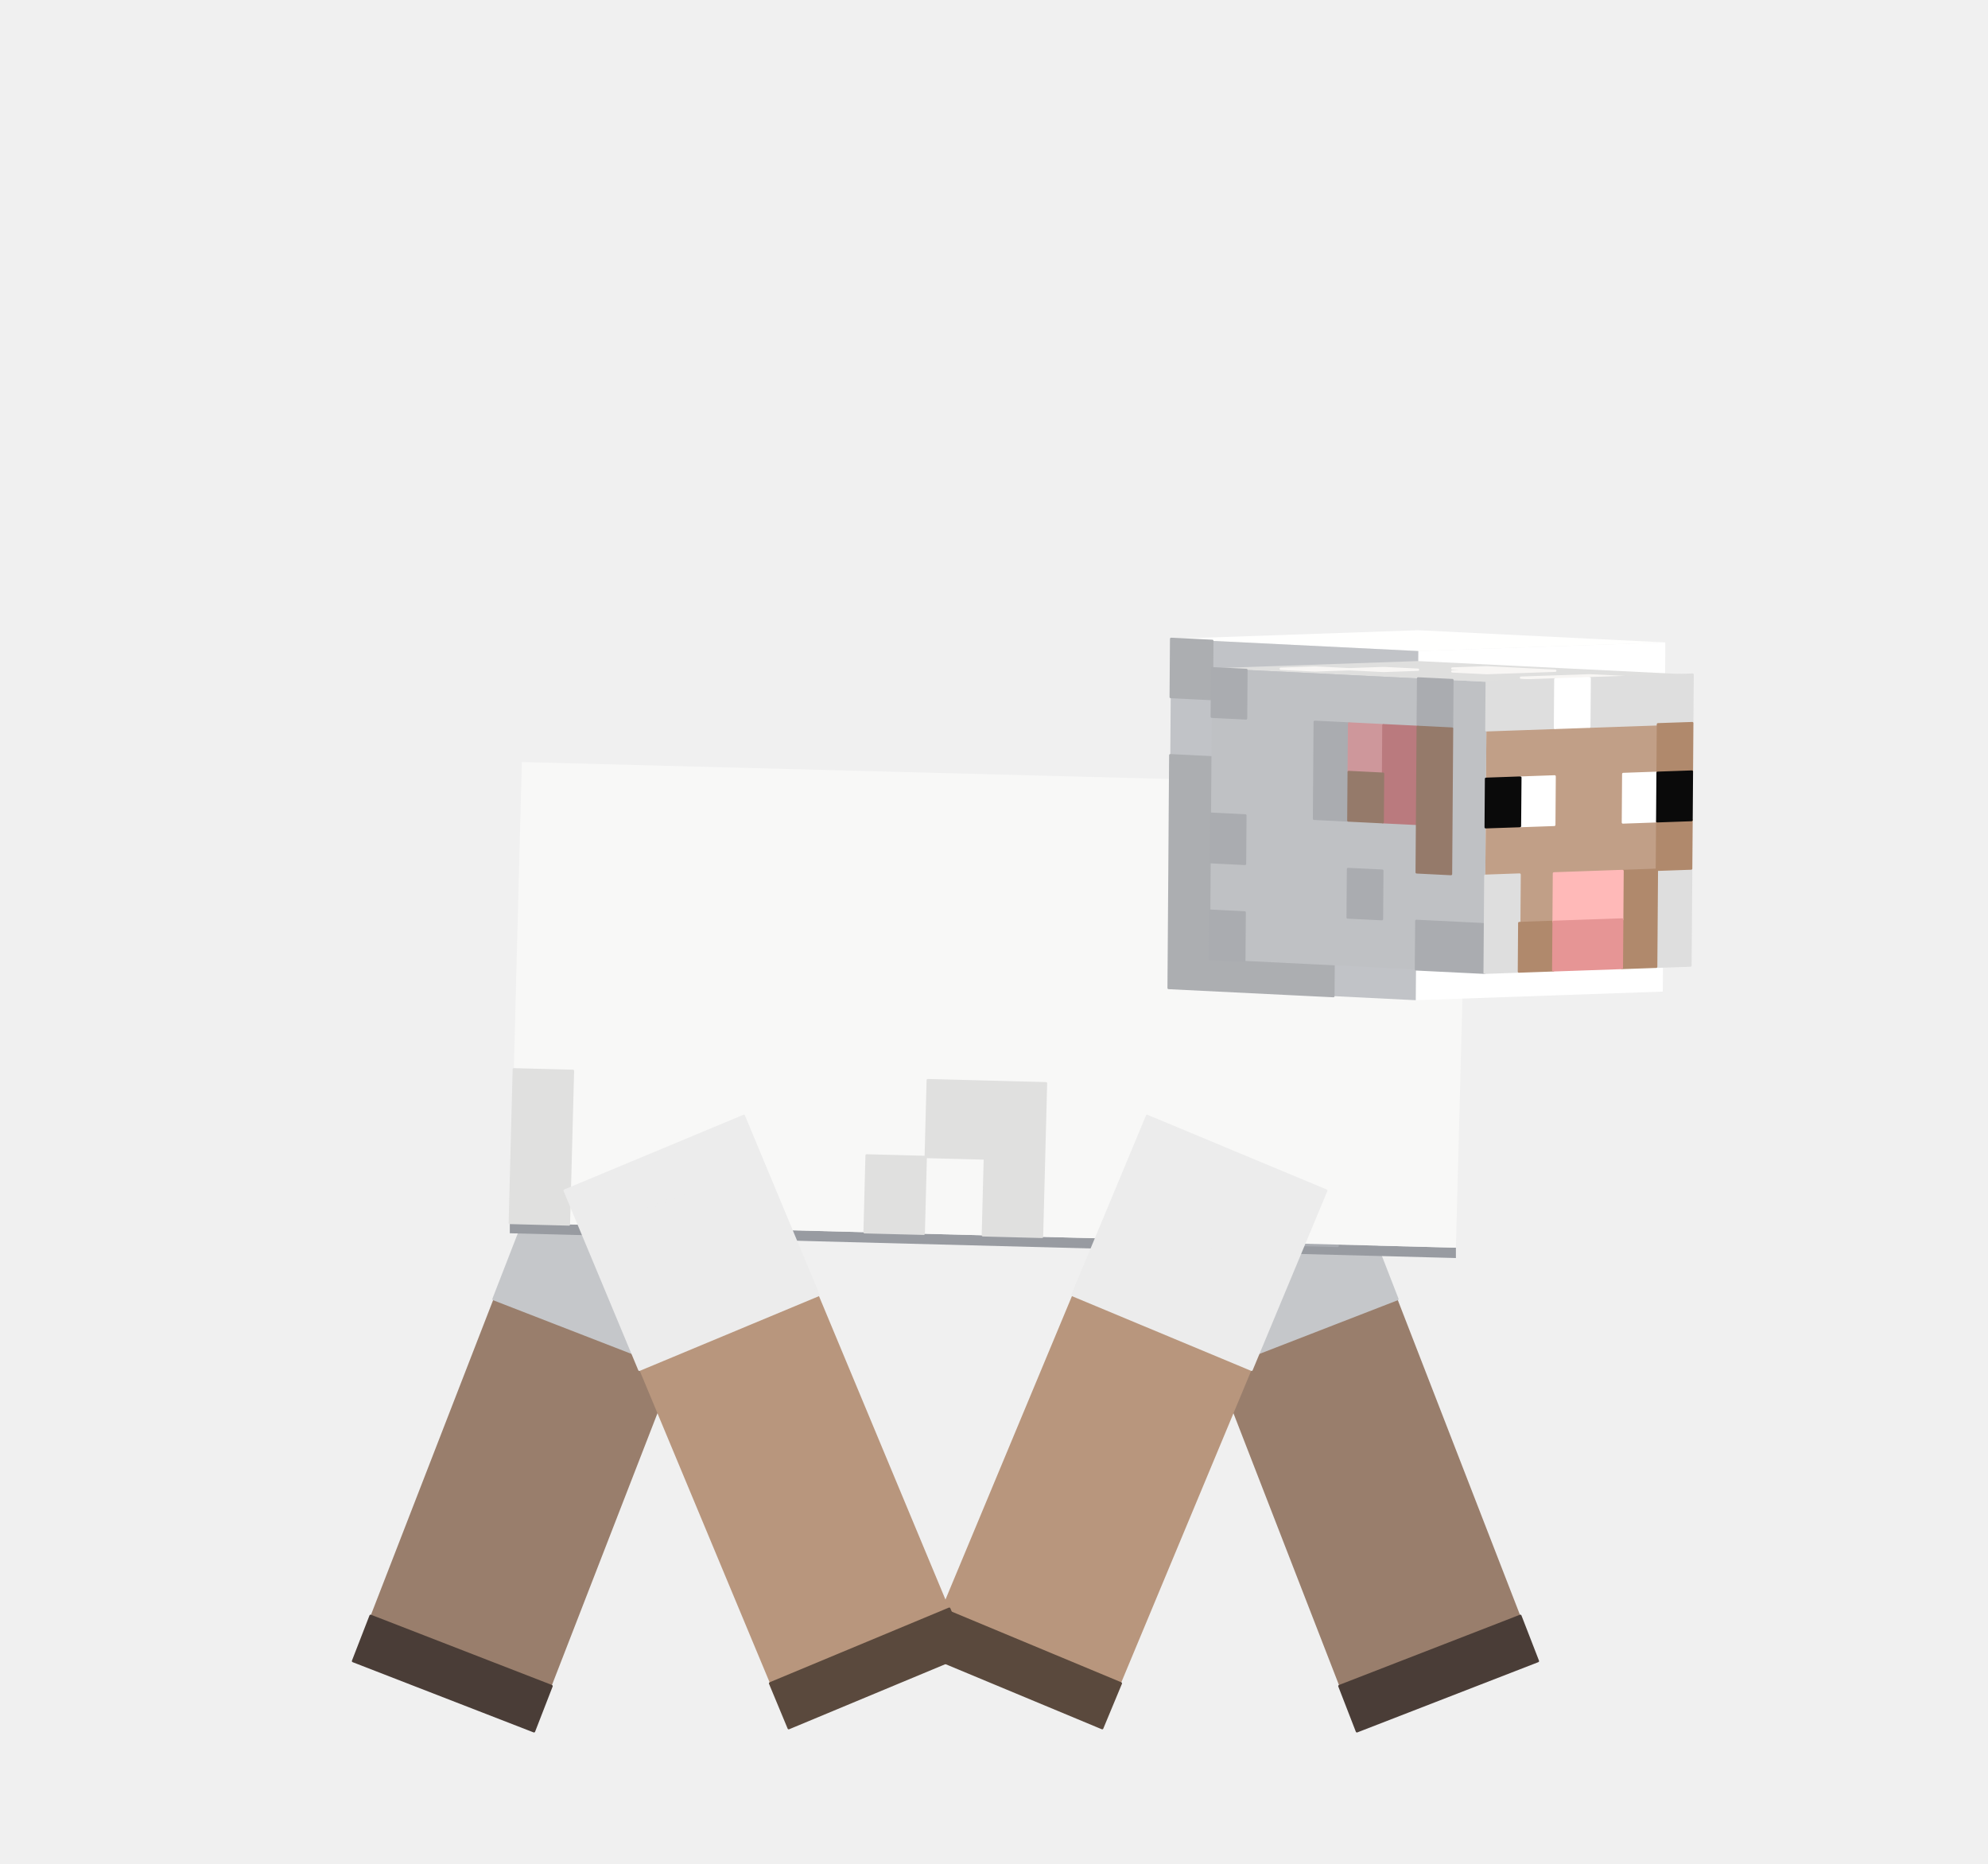
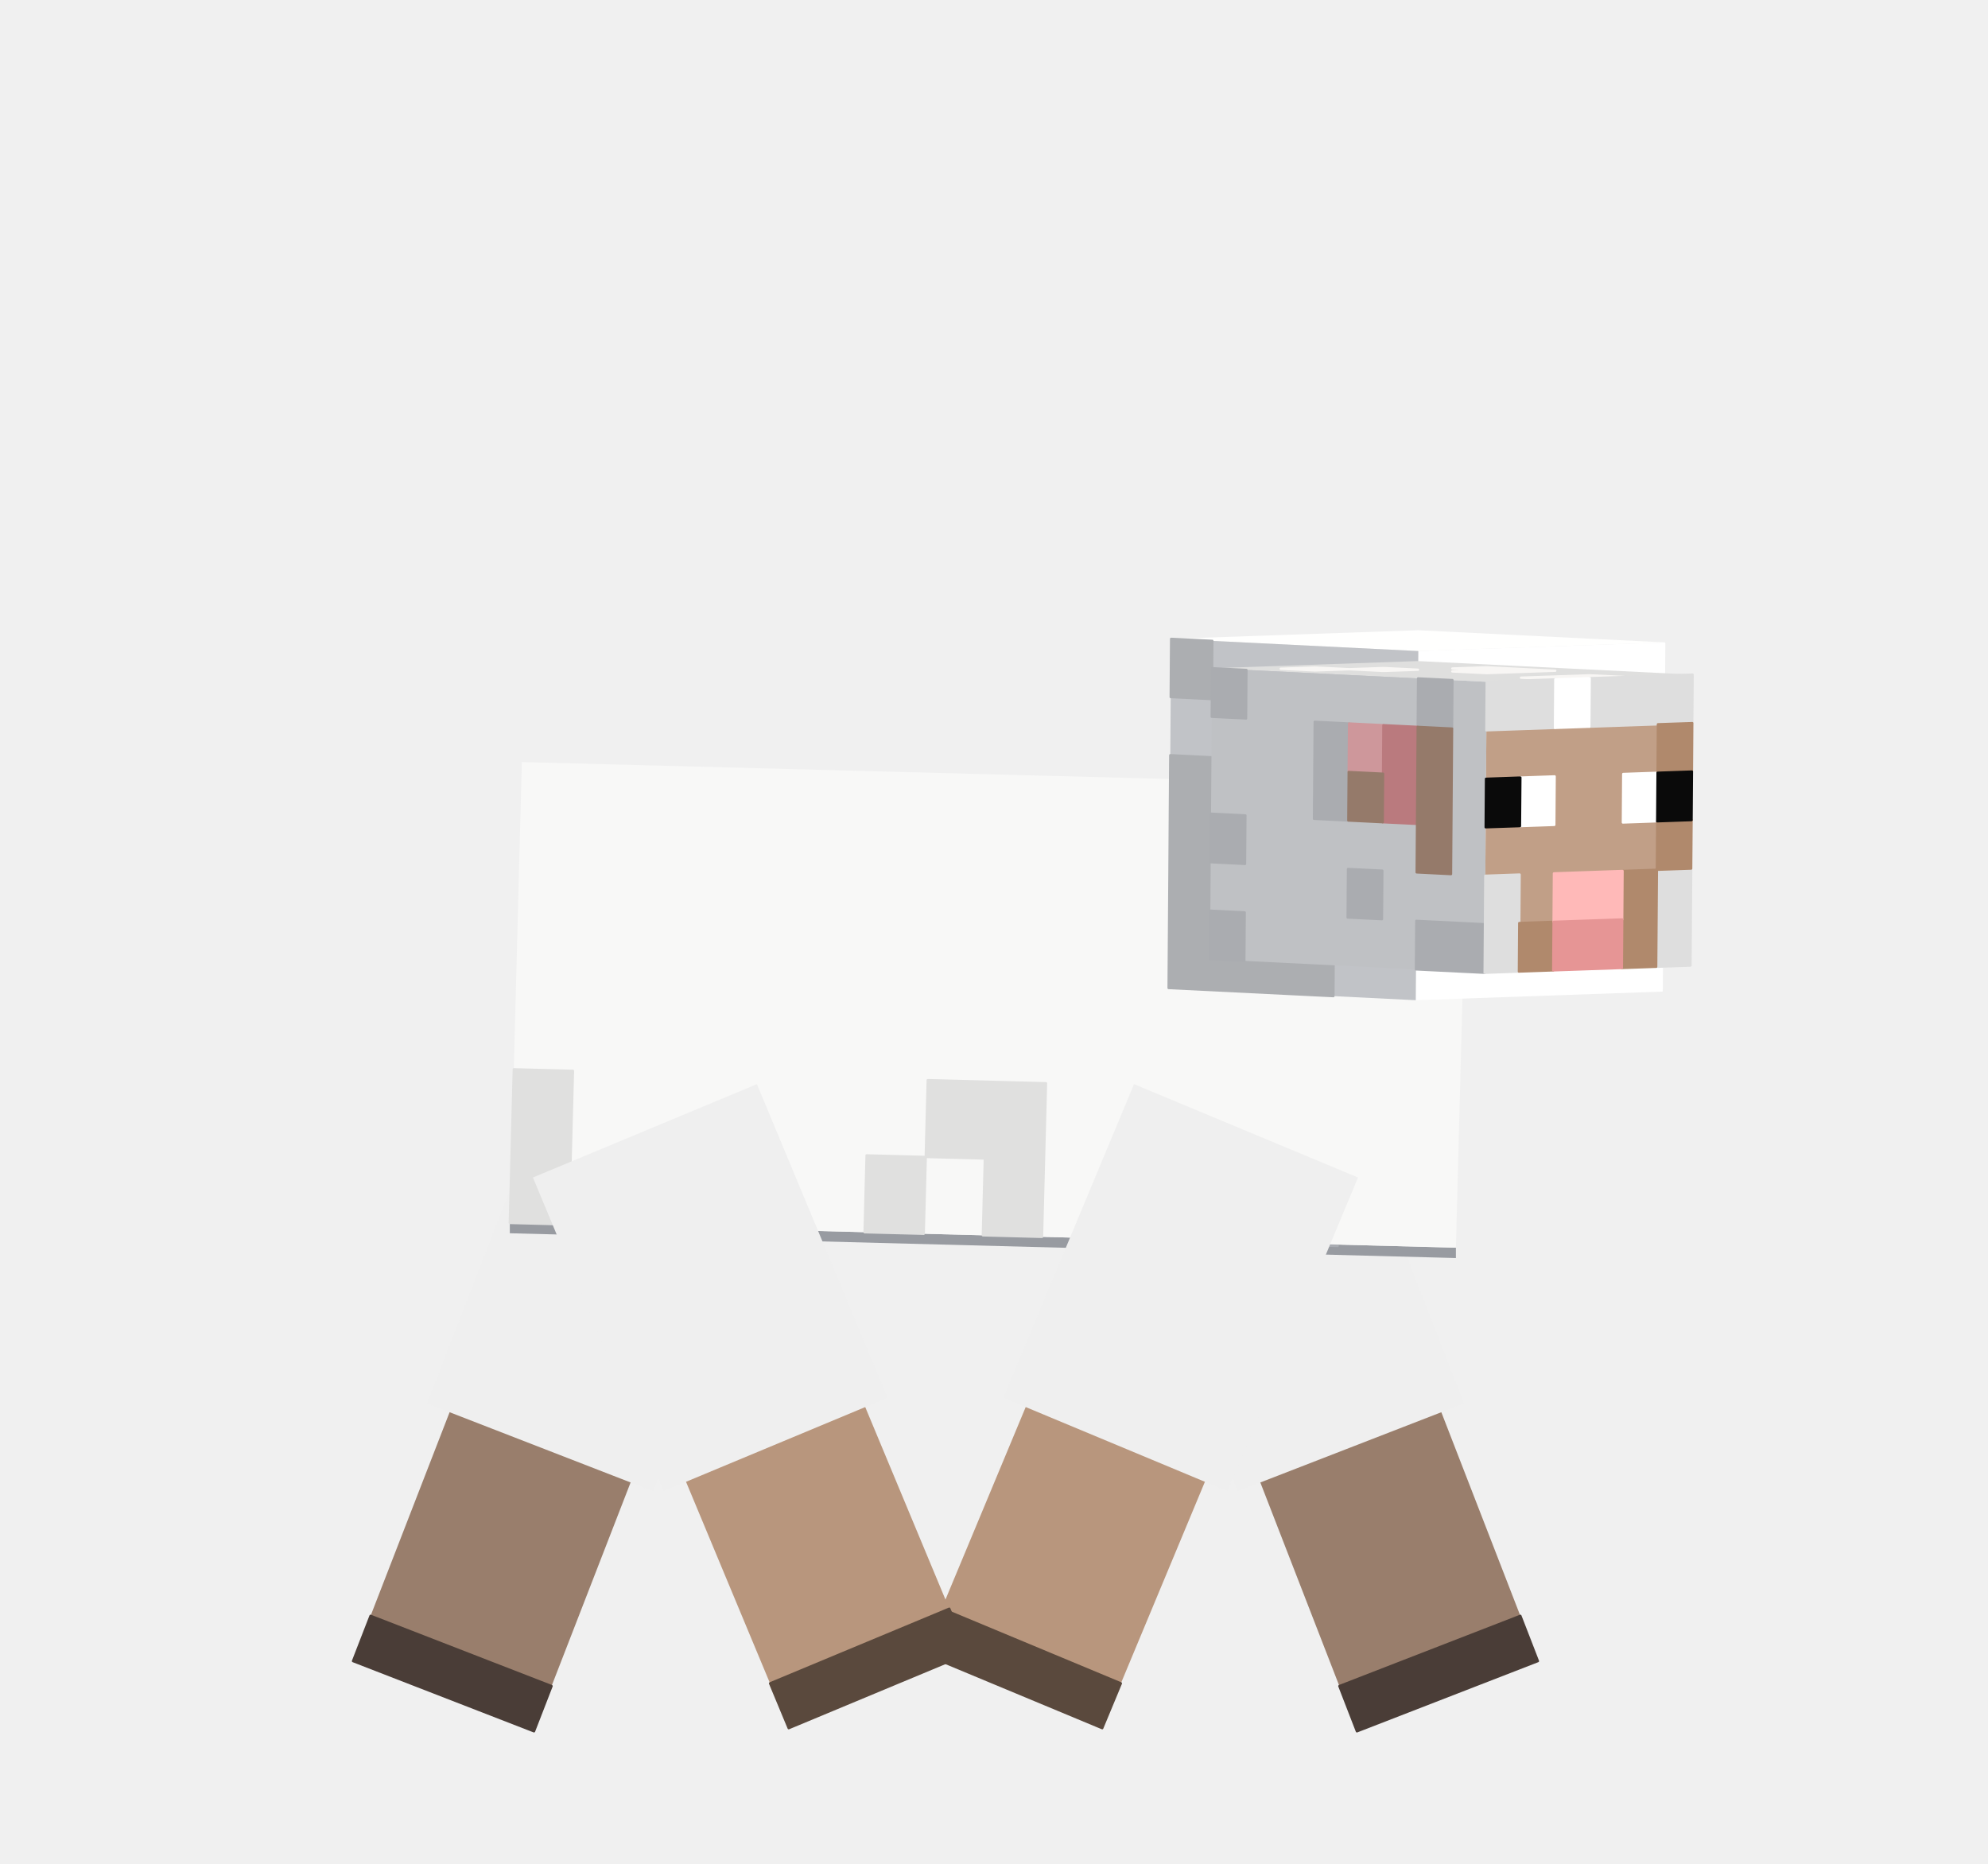
<svg xmlns="http://www.w3.org/2000/svg" viewBox="0 0 512 480" width="512" height="480" role="img" aria-labelledby="walk-14-title">
  <g id="sheep">
    <g id="leg-hind-left" aria-label="Hind left leg">
      <g class="face" data-face="nx">
        <path fill="#997e6c" d="M145.19 287.95L191.81 306.05L137.53 445.88L90.92 427.79Z" />
        <path fill="#c5c7ca" stroke="#c5c7ca" stroke-width=".6" stroke-linejoin="round" d="M145.19 287.95L191.81 306.05L187.28 317.7L140.67 299.61ZM140.67 299.61L187.28 317.7L182.76 329.35L136.15 311.26ZM136.15 311.26L182.76 329.35L178.24 341.01L131.63 322.91ZM131.63 322.91L178.24 341.01L173.71 352.66L127.1 334.57Z" />
        <path fill="#4a3d37" stroke="#4a3d37" stroke-width=".6" stroke-linejoin="round" d="M95.44 416.14L142.05 434.23L137.53 445.88L90.92 427.79Z" />
      </g>
    </g>
+     <g id="wool-hind-left" aria-label="Wool hind left">
+       <g class="face" data-face="nx">
+         <path fill="#efefef" d="M141.63 279.87L199.89 302.48L168.23 384.05L109.97 361.44Z" />
+       </g>
+     </g>
    <g id="leg-front-left" aria-label="Front left leg">
      <g class="face" data-face="nx">
        <path fill="#997e6c" d="M295.19 306.05L341.81 287.95L396.08 427.79L349.47 445.88Z" />
        <path fill="#c5c7ca" stroke="#c5c7ca" stroke-width=".6" stroke-linejoin="round" d="M295.19 306.05L341.81 287.95L346.33 299.61L299.72 317.7ZM299.72 317.7L346.33 299.61L350.85 311.26L304.24 329.35ZM304.24 329.35L350.85 311.26L355.37 322.91L308.76 341.01ZM308.76 341.01L355.37 322.91L359.9 334.57L313.29 352.66Z" />
        <path fill="#4a3d37" stroke="#4a3d37" stroke-width=".6" stroke-linejoin="round" d="M344.95 434.23L391.56 416.14L396.08 427.79L349.47 445.88Z" />
+       </g>
+     </g>
+     <g id="wool-front-left" aria-label="Wool front left">
+       <g class="face" data-face="nx">
+         <path fill="#efefef" d="M287.11 302.48L345.37 279.87L377.03 361.44L318.77 384.05Z" />
      </g>
    </g>
    <g id="body" aria-label="Body">
      <g class="face" data-face="front">
        <path fill="#837066" d="M353.67 299.3L353.67 301.15L153.74 295.92L153.74 294.07Z" />
        <path fill="#a1a4aa" stroke="#a1a4aa" stroke-width=".6" stroke-linejoin="round" d="M353.67 299.3L353.67 299.53L341.17 299.21L341.17 298.97ZM341.17 300.59L341.17 300.82L328.68 300.5L328.68 300.27ZM316.18 298.32L316.18 298.78L303.68 298.46L303.68 297.99ZM316.18 299.25L316.18 299.48L303.68 299.15L303.68 298.92ZM303.68 299.15L303.68 299.61L291.19 299.28L291.19 298.82ZM291.19 298.13L291.19 298.36L278.69 298.03L278.69 297.8ZM291.19 299.28L291.19 299.52L278.69 299.19L278.69 298.96ZM278.69 298.03L278.69 298.26L266.2 297.94L266.2 297.71ZM266.2 297.47L266.2 297.94L253.7 297.61L253.7 297.15ZM253.7 297.38L253.7 297.61L241.21 297.28L241.21 297.05ZM253.7 297.84L253.7 298.07L241.21 297.74L241.21 297.51ZM253.7 298.3L253.7 298.53L241.21 298.21L241.21 297.98ZM241.21 297.51L241.21 297.74L228.71 297.42L228.71 297.19ZM228.71 296.03L228.71 296.49L216.21 296.17L216.21 295.7ZM228.71 296.96L228.71 297.19L216.21 296.86L216.21 296.63ZM216.21 295.7L216.21 296.4L203.72 296.07L203.72 295.38ZM216.21 296.86L216.21 297.09L203.72 296.76L203.72 296.53ZM216.21 297.32L216.21 297.55L203.72 297.23L203.72 296.99ZM203.72 295.84L203.72 296.07L191.22 295.74L191.22 295.51ZM203.72 296.3L203.72 296.76L191.22 296.44L191.22 295.97ZM191.22 295.28L191.22 295.74L178.73 295.42L178.73 294.95ZM191.22 296.67L191.22 296.9L178.73 296.57L178.73 296.34ZM178.73 295.42L178.73 295.65L166.23 295.32L166.23 295.09ZM166.23 294.86L166.23 295.32L153.74 294.99L153.74 294.53Z" />
      </g>
      <g class="face" data-face="nx">
        <path fill="#b9967d" d="M355.63 224.34L353.67 299.3L153.74 294.07L155.7 219.11Z" />
        <path fill="#ececec" stroke="#ececec" stroke-width=".6" stroke-linejoin="round" d="M355.3 236.83L354.98 249.33L342.48 249L342.81 236.51ZM354.32 274.31L353.67 299.3L341.17 298.97L341.83 273.99ZM342.48 249L341.83 273.99L329.33 273.66L329.98 248.67ZM330.64 223.69L330.31 236.18L317.82 235.85L318.14 223.36ZM329.98 248.67L329.33 273.66L316.83 273.33L317.49 248.35ZM317.49 248.35L317.16 260.84L304.67 260.51L304.99 248.02ZM316.83 273.33L316.51 285.83L304.01 285.5L304.34 273.01ZM305.65 223.03L305.32 235.52L292.82 235.2L293.15 222.7ZM304.01 285.5L303.68 297.99L291.19 297.67L291.52 285.17ZM291.84 272.68L291.52 285.17L279.02 284.84L279.35 272.35ZM280.66 222.38L280.33 234.87L267.83 234.54L268.16 222.05ZM267.83 234.54L266.85 272.02L254.36 271.7L255.34 234.22ZM255.34 234.22L254.68 259.2L242.19 258.88L242.84 233.89ZM254.36 271.7L254.03 284.19L241.53 283.86L241.86 271.37ZM242.84 233.89L242.51 246.38L230.02 246.06L230.35 233.56ZM242.19 258.88L241.86 271.37L229.36 271.04L229.69 258.55ZM241.53 283.86L241.21 296.36L228.71 296.03L229.04 283.54ZM230.02 246.06L229.69 258.55L217.2 258.22L217.52 245.73ZM229.36 271.04L228.71 296.03L216.21 295.7L216.87 270.72ZM205.03 245.4L204.7 257.89L192.2 257.57L192.53 245.07ZM204.37 270.39L204.05 282.88L191.55 282.55L191.88 270.06ZM179.05 282.23L178.73 294.72L166.23 294.39L166.56 281.9ZM168.19 219.43L167.87 231.93L155.37 231.6L155.7 219.11Z" />
      </g>
    </g>
    <g id="wool-body" aria-label="Wool body">
      <g class="face" data-face="front">
        <path fill="#989ba1" d="M374.96 321.33L374.96 323.99L131.3 317.61L131.3 314.95Z" />
        <path fill="#a9acb2" stroke="#a9acb2" stroke-width=".6" stroke-linejoin="round" d="M344.5 320.53L344.5 320.87L329.27 320.47L329.27 320.14ZM329.27 320.14L329.27 320.47L314.04 320.07L314.04 319.74Z" />
      </g>
      <g class="face" data-face="nx">
        <path fill="#f8f8f7" d="M378.07 202.64L374.96 321.33L131.3 314.95L134.4 196.26Z" />
        <path fill="#e0e0df" stroke="#e0e0df" stroke-width=".6" stroke-linejoin="round" d="M269.39 278.98L268.36 318.54L253.13 318.14L254.16 278.58ZM254.16 278.58L253.65 298.36L238.42 297.96L238.94 278.18ZM238.42 297.96L237.9 317.74L222.67 317.35L223.19 297.56ZM147.56 275.79L146.52 315.35L131.3 314.95L132.33 275.39Z" />
      </g>
    </g>
    <g id="wool-head" aria-label="Wool head">
      <g class="face" data-face="top">
        <path fill="#fffffe" d="M301.62 164.53L365.24 162.31L428.9 165.45L365.27 167.67Z" />
      </g>
      <g class="face" data-face="front">
        <path fill="#ffffff" d="M365.27 167.67L428.9 165.45L428.24 255.37L364.62 257.59Z" />
      </g>
      <g class="face" data-face="nx">
        <path fill="#c1c3c7" d="M301.62 164.53L365.27 167.67L364.62 257.59L300.97 254.45Z" />
        <path fill="#acaeb1" stroke="#acaeb1" stroke-width=".6" stroke-linejoin="round" d="M301.62 164.53L312.23 165.05L312.12 180.04L301.51 179.52ZM301.4 194.5L312.01 195.03L311.9 210.01L301.29 209.49ZM301.29 209.49L311.9 210.01L311.79 225L301.19 224.47ZM301.19 224.47L311.79 225L311.69 239.98L301.08 239.46ZM301.08 239.46L343.51 241.55L343.41 256.54L300.97 254.45Z" />
      </g>
    </g>
    <g id="head" aria-label="Head">
      <g class="face" data-face="top">
        <path fill="#dfdfde" d="M312.17 172.1L365.19 170.25L435.92 173.74L382.9 175.59Z" />
        <path fill="#f8f6f4" stroke="#f8f6f4" stroke-width=".6" stroke-linejoin="round" d="M329.85 172.23L338.68 171.92L347.53 172.35L338.69 172.66ZM347.53 172.35L356.36 172.05L365.2 172.48L356.37 172.79ZM374.04 172.17L382.88 171.86L391.72 172.3L382.88 172.61ZM374.04 172.92L391.72 172.3L400.56 172.74L382.89 173.35ZM391.73 174.53L409.4 173.92L418.24 174.35L400.57 174.97Z" />
      </g>
      <g class="face" data-face="nx">
        <path fill="#bfc1c4" d="M312.17 172.1L382.9 175.59L382.36 250.52L311.63 247.03Z" />
        <path fill="#aaacb0" stroke="#aaacb0" stroke-width=".6" stroke-linejoin="round" d="M312.17 172.1L321.01 172.54L320.92 185.02L312.08 184.59ZM365.22 174.72L374.06 175.15L373.97 187.64L365.13 187.2ZM338.6 185.9L347.45 186.33L347.35 198.82L338.51 198.38ZM338.51 198.38L347.35 198.82L347.26 211.31L338.42 210.87ZM311.9 209.56L320.74 210L320.65 222.49L311.81 222.05ZM347.17 223.8L356.01 224.23L355.92 236.72L347.08 236.29ZM311.72 234.54L320.56 234.98L320.47 247.47L311.63 247.03ZM364.77 237.16L382.45 238.03L382.36 250.52L364.67 249.65Z" />
        <path fill="#ce979b" stroke="#ce979b" stroke-width=".6" stroke-linejoin="round" d="M347.45 186.33L356.29 186.77L356.2 199.26L347.35 198.82Z" />
        <path fill="#ba7a7e" stroke="#ba7a7e" stroke-width=".6" stroke-linejoin="round" d="M356.29 186.77L365.13 187.2L365.04 199.69L356.2 199.26ZM356.2 199.26L365.04 199.69L364.95 212.18L356.11 211.75Z" />
        <path fill="#957a6a" stroke="#957a6a" stroke-width=".6" stroke-linejoin="round" d="M365.13 187.2L373.97 187.64L373.88 200.13L365.04 199.69ZM347.35 198.82L356.2 199.26L356.11 211.75L347.26 211.31ZM365.04 199.69L373.88 200.13L373.79 212.62L364.95 212.18ZM364.95 212.18L373.79 212.62L373.7 225.11L364.86 224.67Z" />
      </g>
      <g class="face" data-face="front">
        <path fill="#c19f87" d="M382.9 175.59L435.92 173.74L435.37 248.67L382.36 250.52Z" />
        <path fill="#dedede" stroke="#dedede" stroke-width=".6" stroke-linejoin="round" d="M382.9 175.59L400.57 174.97L400.48 187.46L382.81 188.08ZM409.41 174.66L435.92 173.74L435.83 186.23L409.32 187.15ZM382.54 225.54L391.37 225.23L391.28 237.72L382.45 238.03ZM426.72 224L435.55 223.69L435.46 236.18L426.63 236.49ZM382.45 238.03L391.28 237.72L391.19 250.21L382.36 250.52ZM426.63 236.49L435.46 236.18L435.37 248.67L426.54 248.98Z" />
        <path fill="#ffffff" stroke="#ffffff" stroke-width=".6" stroke-linejoin="round" d="M400.57 174.97L409.41 174.66L409.32 187.15L400.48 187.46ZM391.56 200.26L400.39 199.95L400.3 212.44L391.46 212.75ZM418.06 199.33L426.9 199.02L426.81 211.51L417.97 211.82Z" />
        <path fill="#b0896c" stroke="#b0896c" stroke-width=".6" stroke-linejoin="round" d="M426.99 186.53L435.83 186.23L435.74 198.71L426.9 199.02ZM426.81 211.51L435.65 211.2L435.55 223.69L426.72 224ZM417.88 224.31L426.72 224L426.63 236.49L417.79 236.8ZM391.28 237.72L400.12 237.41L400.03 249.9L391.19 250.21ZM417.79 236.8L426.63 236.49L426.54 248.98L417.7 249.29Z" />
        <path fill="#0a0a0a" stroke="#0a0a0a" stroke-width=".6" stroke-linejoin="round" d="M382.72 200.57L391.56 200.26L391.46 212.75L382.63 213.05ZM426.9 199.02L435.74 198.71L435.65 211.2L426.81 211.51Z" />
        <path fill="#ffb9b8" stroke="#ffb9b8" stroke-width=".6" stroke-linejoin="round" d="M400.21 224.93L417.88 224.31L417.79 236.8L400.12 237.41Z" />
        <path fill="#e69595" stroke="#e69595" stroke-width=".6" stroke-linejoin="round" d="M400.12 237.41L417.79 236.8L417.7 249.29L400.03 249.9Z" />
      </g>
    </g>
    <g id="leg-front-right" aria-label="Front right leg">
      <g class="face" data-face="nx">
        <path fill="#b8967d" d="M295.42 287.38L341.58 306.62L283.87 445.07L237.71 425.84Z" />
        <path fill="#ececec" stroke="#ececec" stroke-width=".6" stroke-linejoin="round" d="M295.42 287.38L341.58 306.62L336.77 318.16L290.62 298.92ZM290.62 298.92L336.77 318.16L331.96 329.69L285.81 310.46ZM285.81 310.46L331.96 329.69L327.15 341.23L281 322ZM281 322L327.15 341.23L322.34 352.77L276.19 333.53Z" />
        <path fill="#5a493d" stroke="#5a493d" stroke-width=".6" stroke-linejoin="round" d="M242.52 414.3L288.67 433.53L283.87 445.07L237.71 425.84Z" />
      </g>
    </g>
    <g id="leg-hind-right" aria-label="Hind right leg">
      <g class="face" data-face="nx">
        <path fill="#b8967d" d="M145.42 306.62L191.58 287.38L249.29 425.84L203.13 445.07Z" />
        <path fill="#ececec" stroke="#ececec" stroke-width=".6" stroke-linejoin="round" d="M145.42 306.62L191.58 287.38L196.38 298.92L150.23 318.16ZM150.23 318.16L196.38 298.92L201.19 310.46L155.04 329.69ZM155.04 329.69L201.19 310.46L206 322L159.85 341.23ZM159.85 341.23L206 322L210.81 333.53L164.66 352.77Z" />
        <path fill="#5a493d" stroke="#5a493d" stroke-width=".6" stroke-linejoin="round" d="M198.33 433.53L244.48 414.3L249.29 425.84L203.13 445.07Z" />
      </g>
    </g>
+     <g id="wool-hind-right" aria-label="Wool hind right">
+       <g class="face" data-face="nx">
+         <path fill="#efefef" d="M137.25 303.25L194.94 279.21L228.6 359.97L170.92 384.02Z" />
+       </g>
+     </g>
+     <g id="wool-front-right" aria-label="Wool front right">
+       <g class="face" data-face="nx">
+         <path fill="#efefef" d="M292.06 279.21L349.75 303.25L316.08 384.02L258.4 359.97Z" />
+       </g>
+     </g>
  </g>
</svg>
